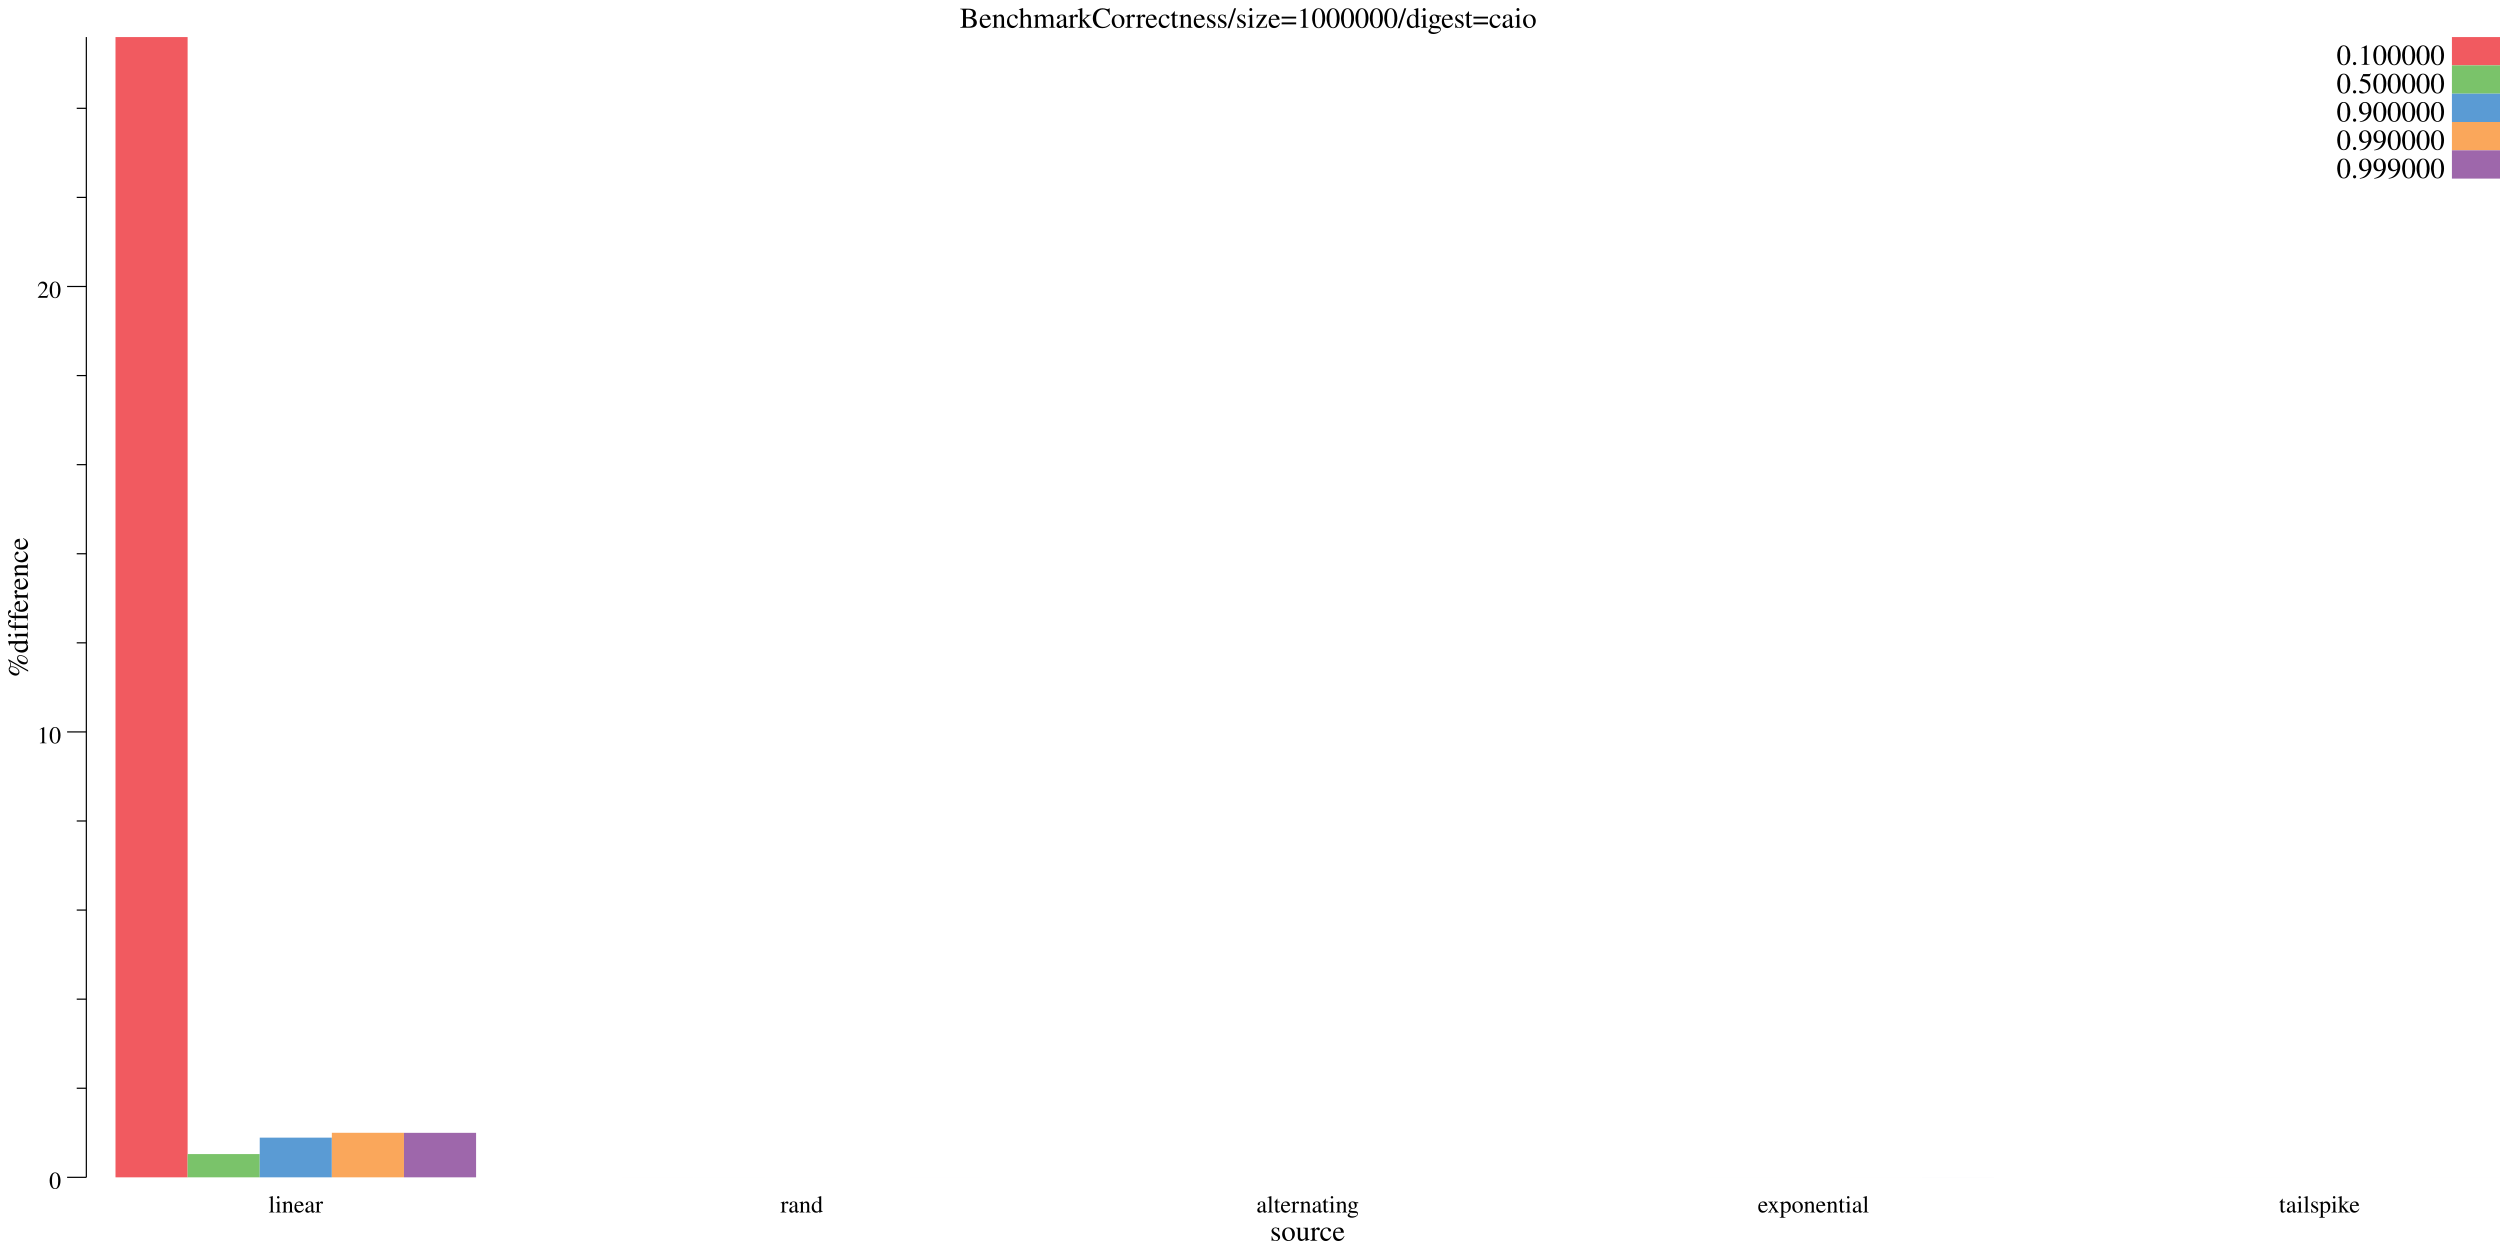
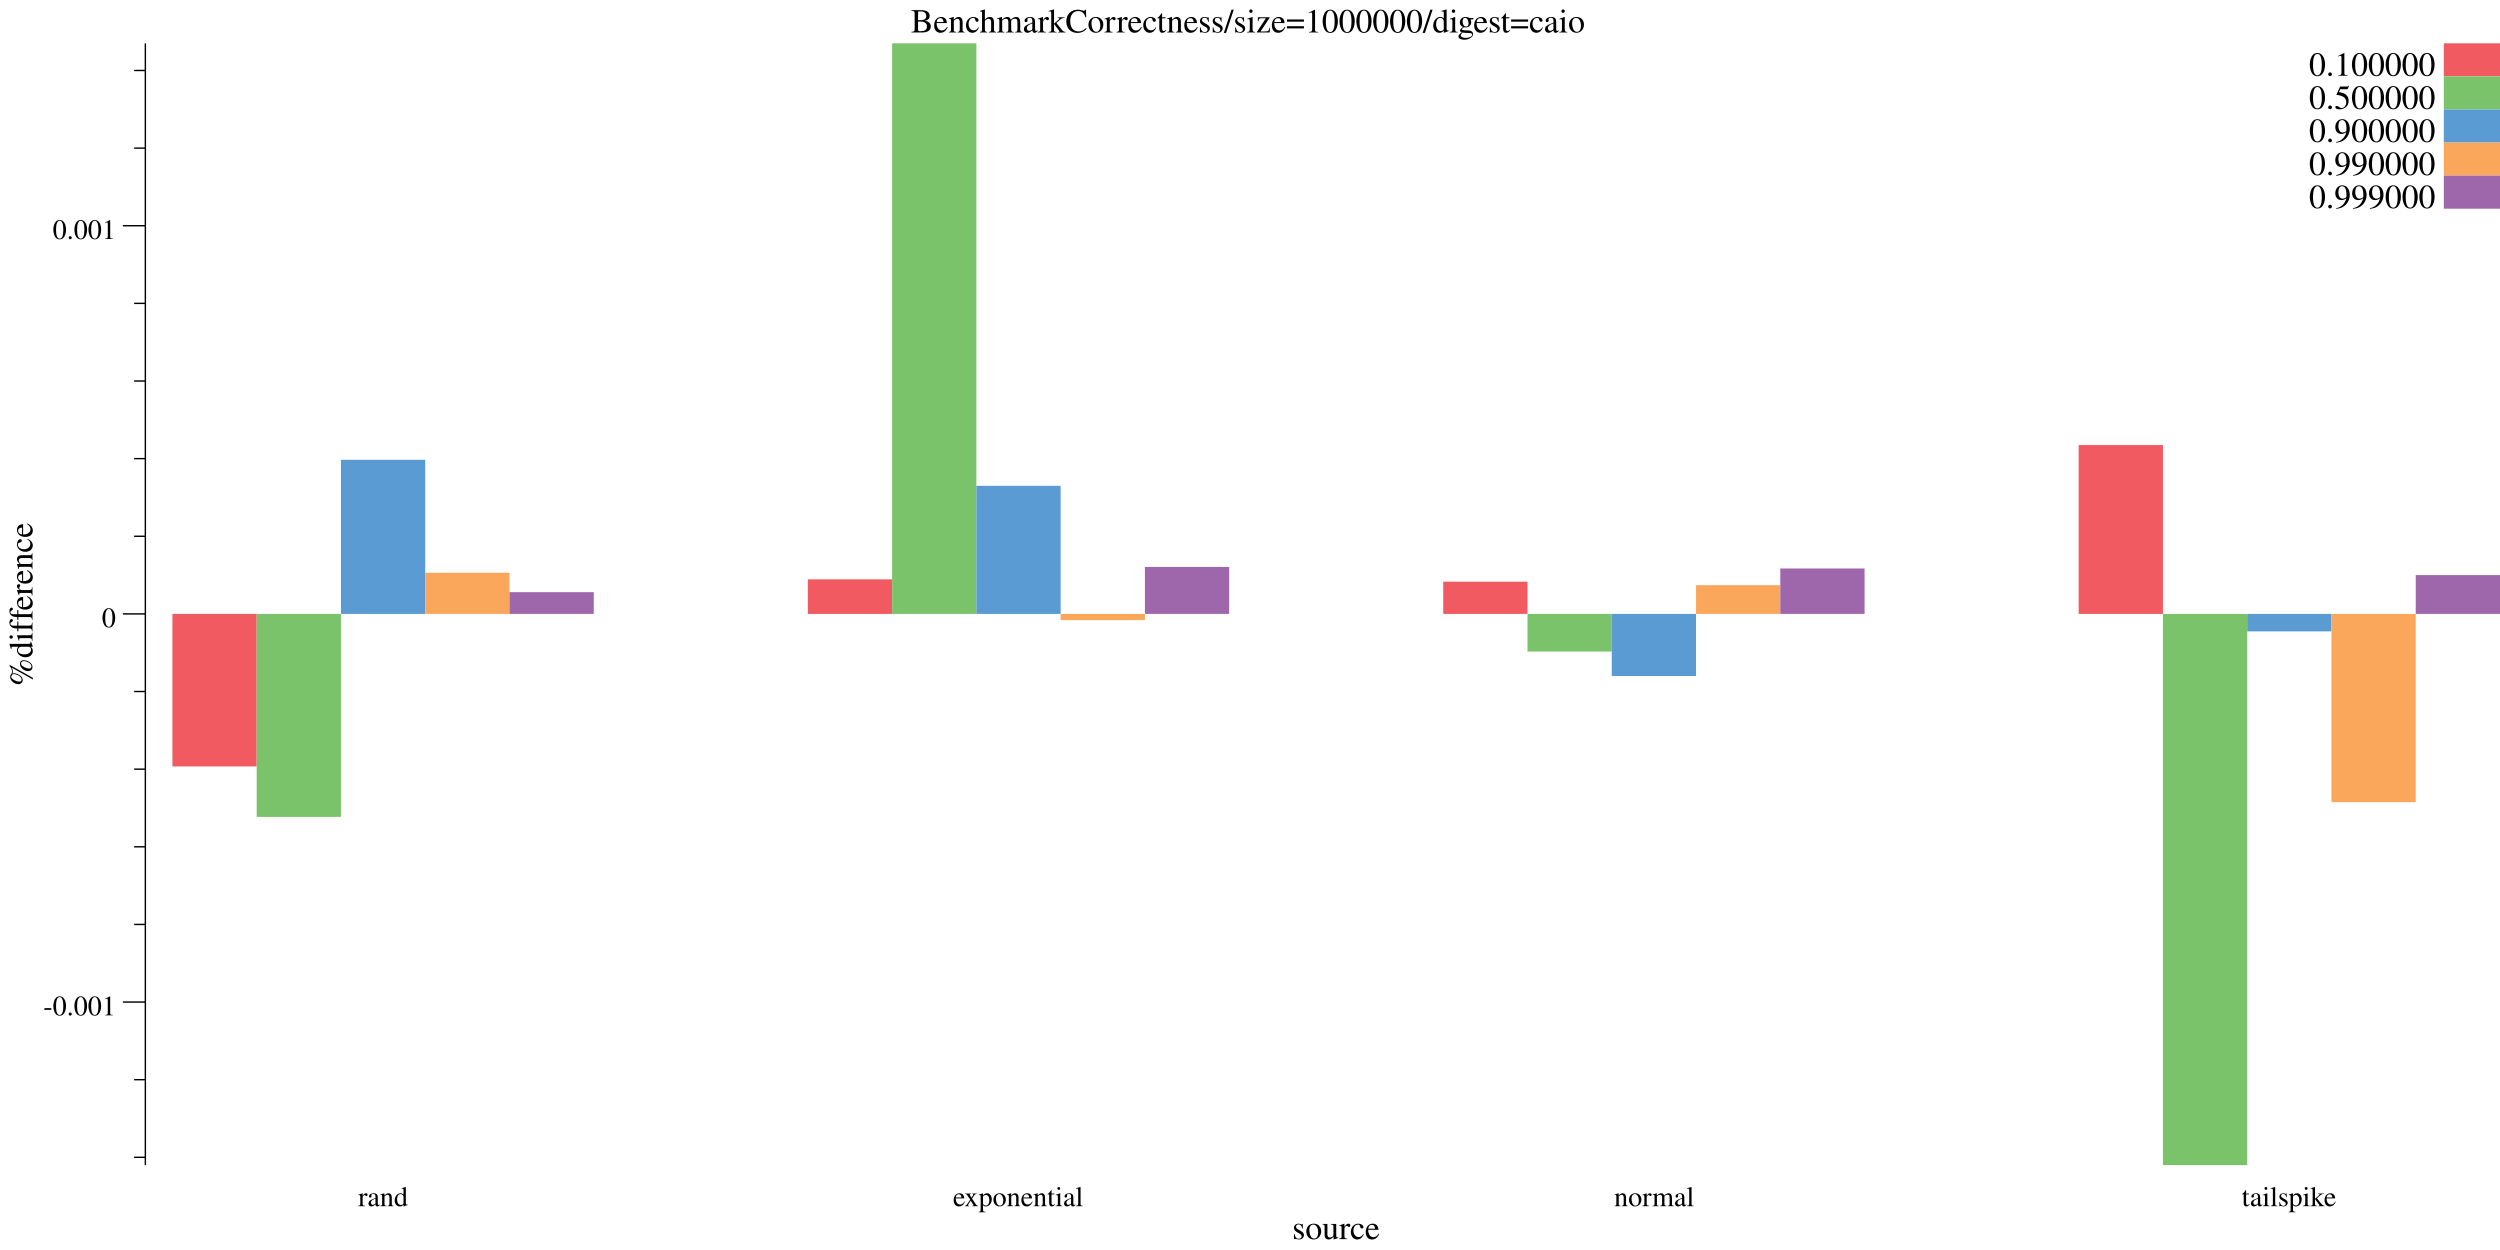
- <svg xmlns="http://www.w3.org/2000/svg" width="1040pt" height="520pt" viewBox="0 0 1040 520">
-   <g transform="scale(1, -1) translate(0, -520)">
-     <path d="M0,0L1040,0L1040,520L0,520Z" style="fill:#FFFFFF" />
-     <text x="399.26" y="-508.45" transform="scale(1, -1)" style="font-family:Times;font-weight:normal;font-style:normal;font-size:12px">BenchmarkCorrectness/size=1000000/digest=caio</text>
-     <text x="528.36" y="-3.861" transform="scale(1, -1)" style="font-family:Times;font-weight:normal;font-style:normal;font-size:12px">source</text>
-     <text x="111.67" y="-15.602" transform="scale(1, -1)" style="font-family:Times;font-weight:normal;font-style:normal;font-size:10px">linear</text>
-     <text x="324.65" y="-15.602" transform="scale(1, -1)" style="font-family:Times;font-weight:normal;font-style:normal;font-size:10px">rand</text>
-     <text x="522.64" y="-15.602" transform="scale(1, -1)" style="font-family:Times;font-weight:normal;font-style:normal;font-size:10px">alternating</text>
-     <text x="731.19" y="-15.602" transform="scale(1, -1)" style="font-family:Times;font-weight:normal;font-style:normal;font-size:10px">exponential</text>
-     <text x="948.06" y="-15.602" transform="scale(1, -1)" style="font-family:Times;font-weight:normal;font-style:normal;font-size:10px">tailspike</text>
+ <svg xmlns="http://www.w3.org/2000/svg" width="890pt" height="445pt" viewBox="0 0 890 445">
+   <g transform="scale(1, -1) translate(0, -445)">
+     <path d="M0,0L890,0L890,445L0,445Z" style="fill:#FFFFFF" />
+     <text x="324.26" y="-433.45" transform="scale(1, -1)" style="font-family:Times;font-weight:normal;font-style:normal;font-size:12px">BenchmarkCorrectness/size=1000000/digest=caio</text>
+     <text x="460.03" y="-3.861" transform="scale(1, -1)" style="font-family:Times;font-weight:normal;font-style:normal;font-size:12px">source</text>
+     <text x="127.5" y="-15.602" transform="scale(1, -1)" style="font-family:Times;font-weight:normal;font-style:normal;font-size:10px">rand</text>
+     <text x="339.26" y="-15.602" transform="scale(1, -1)" style="font-family:Times;font-weight:normal;font-style:normal;font-size:10px">exponential</text>
+     <text x="574.63" y="-15.602" transform="scale(1, -1)" style="font-family:Times;font-weight:normal;font-style:normal;font-size:10px">normal</text>
+     <text x="798.06" y="-15.602" transform="scale(1, -1)" style="font-family:Times;font-weight:normal;font-style:normal;font-size:10px">tailspike</text>
    <g transform="rotate(90)">
-       <text x="238.2" y="11.555" transform="scale(1, -1)" style="font-family:Times;font-weight:normal;font-style:normal;font-size:12px">%difference</text>
+       <text x="200.7" y="11.555" transform="scale(1, -1)" style="font-family:Times;font-weight:normal;font-style:normal;font-size:12px">%difference</text>
    </g>
-     <text x="20.416" y="-25.509" transform="scale(1, -1)" style="font-family:Times;font-weight:normal;font-style:normal;font-size:10px">0</text>
-     <text x="15.416" y="-210.8" transform="scale(1, -1)" style="font-family:Times;font-weight:normal;font-style:normal;font-size:10px">10</text>
-     <text x="15.416" y="-396.1" transform="scale(1, -1)" style="font-family:Times;font-weight:normal;font-style:normal;font-size:10px">20</text>
-     <path d="M27.916,30.23L35.916,30.23" style="fill:none;stroke:#000000;stroke-width:0.5" />
-     <path d="M27.916,215.52L35.916,215.52" style="fill:none;stroke:#000000;stroke-width:0.5" />
-     <path d="M27.916,400.82L35.916,400.82" style="fill:none;stroke:#000000;stroke-width:0.5" />
-     <path d="M31.916,67.289L35.916,67.289" style="fill:none;stroke:#000000;stroke-width:0.5" />
-     <path d="M31.916,104.35L35.916,104.35" style="fill:none;stroke:#000000;stroke-width:0.5" />
-     <path d="M31.916,141.41L35.916,141.41" style="fill:none;stroke:#000000;stroke-width:0.5" />
-     <path d="M31.916,178.47L35.916,178.47" style="fill:none;stroke:#000000;stroke-width:0.5" />
-     <path d="M31.916,252.58L35.916,252.58" style="fill:none;stroke:#000000;stroke-width:0.5" />
-     <path d="M31.916,289.64L35.916,289.64" style="fill:none;stroke:#000000;stroke-width:0.5" />
-     <path d="M31.916,326.7L35.916,326.7" style="fill:none;stroke:#000000;stroke-width:0.5" />
-     <path d="M31.916,363.76L35.916,363.76" style="fill:none;stroke:#000000;stroke-width:0.5" />
-     <path d="M31.916,437.88L35.916,437.88" style="fill:none;stroke:#000000;stroke-width:0.5" />
-     <path d="M31.916,474.94L35.916,474.94" style="fill:none;stroke:#000000;stroke-width:0.5" />
-     <path d="M35.916,30.23L35.916,504.58" style="fill:none;stroke:#000000;stroke-width:0.5" />
-     <path d="M48.048,30.23L48.048,504.58L78.048,504.58L78.048,30.23Z" style="fill:#F15A60" />
-     <path d="M258.54,30.23L258.54,30.231L288.54,30.231L288.54,30.23Z" style="fill:#F15A60" />
-     <path d="M469.02,30.23L469.02,30.23L499.02,30.23L499.02,30.23Z" style="fill:#F15A60" />
-     <path d="M679.51,30.23L679.51,30.23L709.51,30.23L709.51,30.23Z" style="fill:#F15A60" />
-     <path d="M890,30.23L890,30.23L920,30.23L920,30.23Z" style="fill:#F15A60" />
-     <path d="M78.048,30.23L78.048,39.903L108.05,39.903L108.05,30.23Z" style="fill:#7AC36A" />
-     <path d="M288.54,30.23L288.54,30.231L318.54,30.231L318.54,30.23Z" style="fill:#7AC36A" />
-     <path d="M499.02,30.23L499.02,30.23L529.02,30.23L529.02,30.23Z" style="fill:#7AC36A" />
-     <path d="M709.51,30.23L709.51,30.231L739.51,30.231L739.51,30.23Z" style="fill:#7AC36A" />
-     <path d="M920,30.23L920,30.231L950,30.231L950,30.23Z" style="fill:#7AC36A" />
-     <path d="M108.05,30.23L108.05,46.74L138.05,46.74L138.05,30.23Z" style="fill:#5A9BD4" />
-     <path d="M318.54,30.23L318.54,30.231L348.54,30.231L348.54,30.23Z" style="fill:#5A9BD4" />
-     <path d="M529.02,30.23L529.02,30.23L559.02,30.23L559.02,30.23Z" style="fill:#5A9BD4" />
-     <path d="M739.51,30.23L739.51,30.231L769.51,30.231L769.51,30.23Z" style="fill:#5A9BD4" />
-     <path d="M950,30.23L950,30.231L980,30.231L980,30.23Z" style="fill:#5A9BD4" />
-     <path d="M138.05,30.23L138.05,48.76L168.05,48.76L168.05,30.23Z" style="fill:#FAA75B" />
-     <path d="M348.54,30.23L348.54,30.23L378.54,30.23L378.54,30.23Z" style="fill:#FAA75B" />
-     <path d="M559.02,30.23L559.02,30.23L589.02,30.23L589.02,30.23Z" style="fill:#FAA75B" />
-     <path d="M769.51,30.23L769.51,30.233L799.51,30.233L799.51,30.23Z" style="fill:#FAA75B" />
-     <path d="M980,30.23L980,30.231L1010,30.231L1010,30.23Z" style="fill:#FAA75B" />
-     <path d="M168.05,30.23L168.05,48.741L198.05,48.741L198.05,30.23Z" style="fill:#9E67AB" />
-     <path d="M378.54,30.23L378.54,30.231L408.54,30.231L408.54,30.23Z" style="fill:#9E67AB" />
-     <path d="M589.02,30.23L589.02,30.23L619.02,30.23L619.02,30.23Z" style="fill:#9E67AB" />
-     <path d="M799.51,30.23L799.51,30.236L829.51,30.236L829.51,30.23Z" style="fill:#9E67AB" />
-     <path d="M1010,30.23L1010,30.231L1040,30.231L1040,30.23Z" style="fill:#9E67AB" />
-     <path d="M1020,492.81L1020,504.58L1040,504.58L1040,492.81Z" style="fill:#F15A60" />
-     <text x="972" y="-493.03" transform="scale(1, -1)" style="font-family:Times;font-weight:normal;font-style:normal;font-size:12px">0.100000</text>
-     <path d="M1020,481.03L1020,492.81L1040,492.81L1040,481.03Z" style="fill:#7AC36A" />
-     <text x="972" y="-481.25" transform="scale(1, -1)" style="font-family:Times;font-weight:normal;font-style:normal;font-size:12px">0.500000</text>
-     <path d="M1020,469.25L1020,481.03L1040,481.03L1040,469.25Z" style="fill:#5A9BD4" />
-     <text x="972" y="-469.47" transform="scale(1, -1)" style="font-family:Times;font-weight:normal;font-style:normal;font-size:12px">0.900000</text>
-     <path d="M1020,457.47L1020,469.25L1040,469.25L1040,457.47Z" style="fill:#FAA75B" />
-     <text x="972" y="-457.7" transform="scale(1, -1)" style="font-family:Times;font-weight:normal;font-style:normal;font-size:12px">0.990000</text>
-     <path d="M1020,445.7L1020,457.47L1040,457.47L1040,445.7Z" style="fill:#9E67AB" />
-     <text x="972" y="-445.92" transform="scale(1, -1)" style="font-family:Times;font-weight:normal;font-style:normal;font-size:12px">0.999000</text>
+     <text x="15.416" y="-83.546" transform="scale(1, -1)" style="font-family:Times;font-weight:normal;font-style:normal;font-size:10px">-0.001</text>
+     <text x="36.246" y="-221.73" transform="scale(1, -1)" style="font-family:Times;font-weight:normal;font-style:normal;font-size:10px">0</text>
+     <text x="18.746" y="-359.92" transform="scale(1, -1)" style="font-family:Times;font-weight:normal;font-style:normal;font-size:10px">0.001</text>
+     <path d="M43.746,88.268L51.746,88.268" style="fill:none;stroke:#000000;stroke-width:0.5" />
+     <path d="M43.746,226.45L51.746,226.45" style="fill:none;stroke:#000000;stroke-width:0.5" />
+     <path d="M43.746,364.64L51.746,364.64" style="fill:none;stroke:#000000;stroke-width:0.5" />
+     <path d="M47.746,32.994L51.746,32.994" style="fill:none;stroke:#000000;stroke-width:0.5" />
+     <path d="M47.746,60.631L51.746,60.631" style="fill:none;stroke:#000000;stroke-width:0.5" />
+     <path d="M47.746,115.9L51.746,115.9" style="fill:none;stroke:#000000;stroke-width:0.5" />
+     <path d="M47.746,143.54L51.746,143.54" style="fill:none;stroke:#000000;stroke-width:0.5" />
+     <path d="M47.746,171.18L51.746,171.18" style="fill:none;stroke:#000000;stroke-width:0.5" />
+     <path d="M47.746,198.82L51.746,198.82" style="fill:none;stroke:#000000;stroke-width:0.5" />
+     <path d="M47.746,254.09L51.746,254.09" style="fill:none;stroke:#000000;stroke-width:0.5" />
+     <path d="M47.746,281.73L51.746,281.73" style="fill:none;stroke:#000000;stroke-width:0.5" />
+     <path d="M47.746,309.36L51.746,309.36" style="fill:none;stroke:#000000;stroke-width:0.5" />
+     <path d="M47.746,337L51.746,337" style="fill:none;stroke:#000000;stroke-width:0.5" />
+     <path d="M47.746,392.27L51.746,392.27" style="fill:none;stroke:#000000;stroke-width:0.5" />
+     <path d="M47.746,419.91L51.746,419.91" style="fill:none;stroke:#000000;stroke-width:0.5" />
+     <path d="M51.746,30.23L51.746,429.58" style="fill:none;stroke:#000000;stroke-width:0.5" />
+     <path d="M61.38,226.45L61.38,172.15L91.38,172.15L91.38,226.45Z" style="fill:#F15A60" />
+     <path d="M287.59,226.45L287.59,238.75L317.59,238.75L317.59,226.45Z" style="fill:#F15A60" />
+     <path d="M513.79,226.45L513.79,237.92L543.79,237.92L543.79,226.45Z" style="fill:#F15A60" />
+     <path d="M740,226.45L740,286.56L770,286.56L770,226.45Z" style="fill:#F15A60" />
+     <path d="M91.38,226.45L91.38,154.18L121.38,154.18L121.38,226.45Z" style="fill:#7AC36A" />
+     <path d="M317.59,226.45L317.59,429.58L347.59,429.58L347.59,226.45Z" style="fill:#7AC36A" />
+     <path d="M543.79,226.45L543.79,213.05L573.79,213.05L573.79,226.45Z" style="fill:#7AC36A" />
+     <path d="M770,226.45L770,30.23L800,30.23L800,226.45Z" style="fill:#7AC36A" />
+     <path d="M121.38,226.45L121.38,281.31L151.38,281.31L151.38,226.45Z" style="fill:#5A9BD4" />
+     <path d="M347.59,226.45L347.59,272.05L377.59,272.05L377.59,226.45Z" style="fill:#5A9BD4" />
+     <path d="M573.79,226.45L573.79,204.34L603.79,204.34L603.79,226.45Z" style="fill:#5A9BD4" />
+     <path d="M800,226.45L800,220.23L830,220.23L830,226.45Z" style="fill:#5A9BD4" />
+     <path d="M151.38,226.45L151.38,241.1L181.38,241.1L181.38,226.45Z" style="fill:#FAA75B" />
+     <path d="M377.59,226.45L377.59,224.24L407.59,224.24L407.59,226.45Z" style="fill:#FAA75B" />
+     <path d="M603.79,226.45L603.79,236.68L633.79,236.68L633.79,226.45Z" style="fill:#FAA75B" />
+     <path d="M830,226.45L830,159.43L860,159.43L860,226.45Z" style="fill:#FAA75B" />
+     <path d="M181.38,226.45L181.38,234.19L211.38,234.19L211.38,226.45Z" style="fill:#9E67AB" />
+     <path d="M407.59,226.45L407.59,243.17L437.59,243.17L437.59,226.45Z" style="fill:#9E67AB" />
+     <path d="M633.79,226.45L633.79,242.62L663.79,242.62L663.79,226.45Z" style="fill:#9E67AB" />
+     <path d="M860,226.45L860,240.27L890,240.27L890,226.45Z" style="fill:#9E67AB" />
+     <path d="M870,417.81L870,429.58L890,429.58L890,417.81Z" style="fill:#F15A60" />
+     <text x="822" y="-418.03" transform="scale(1, -1)" style="font-family:Times;font-weight:normal;font-style:normal;font-size:12px">0.100000</text>
+     <path d="M870,406.03L870,417.81L890,417.81L890,406.03Z" style="fill:#7AC36A" />
+     <text x="822" y="-406.25" transform="scale(1, -1)" style="font-family:Times;font-weight:normal;font-style:normal;font-size:12px">0.500000</text>
+     <path d="M870,394.25L870,406.03L890,406.03L890,394.25Z" style="fill:#5A9BD4" />
+     <text x="822" y="-394.47" transform="scale(1, -1)" style="font-family:Times;font-weight:normal;font-style:normal;font-size:12px">0.900000</text>
+     <path d="M870,382.47L870,394.25L890,394.25L890,382.47Z" style="fill:#FAA75B" />
+     <text x="822" y="-382.7" transform="scale(1, -1)" style="font-family:Times;font-weight:normal;font-style:normal;font-size:12px">0.990000</text>
+     <path d="M870,370.7L870,382.47L890,382.47L890,370.7Z" style="fill:#9E67AB" />
+     <text x="822" y="-370.92" transform="scale(1, -1)" style="font-family:Times;font-weight:normal;font-style:normal;font-size:12px">0.999000</text>
  </g>
</svg>
